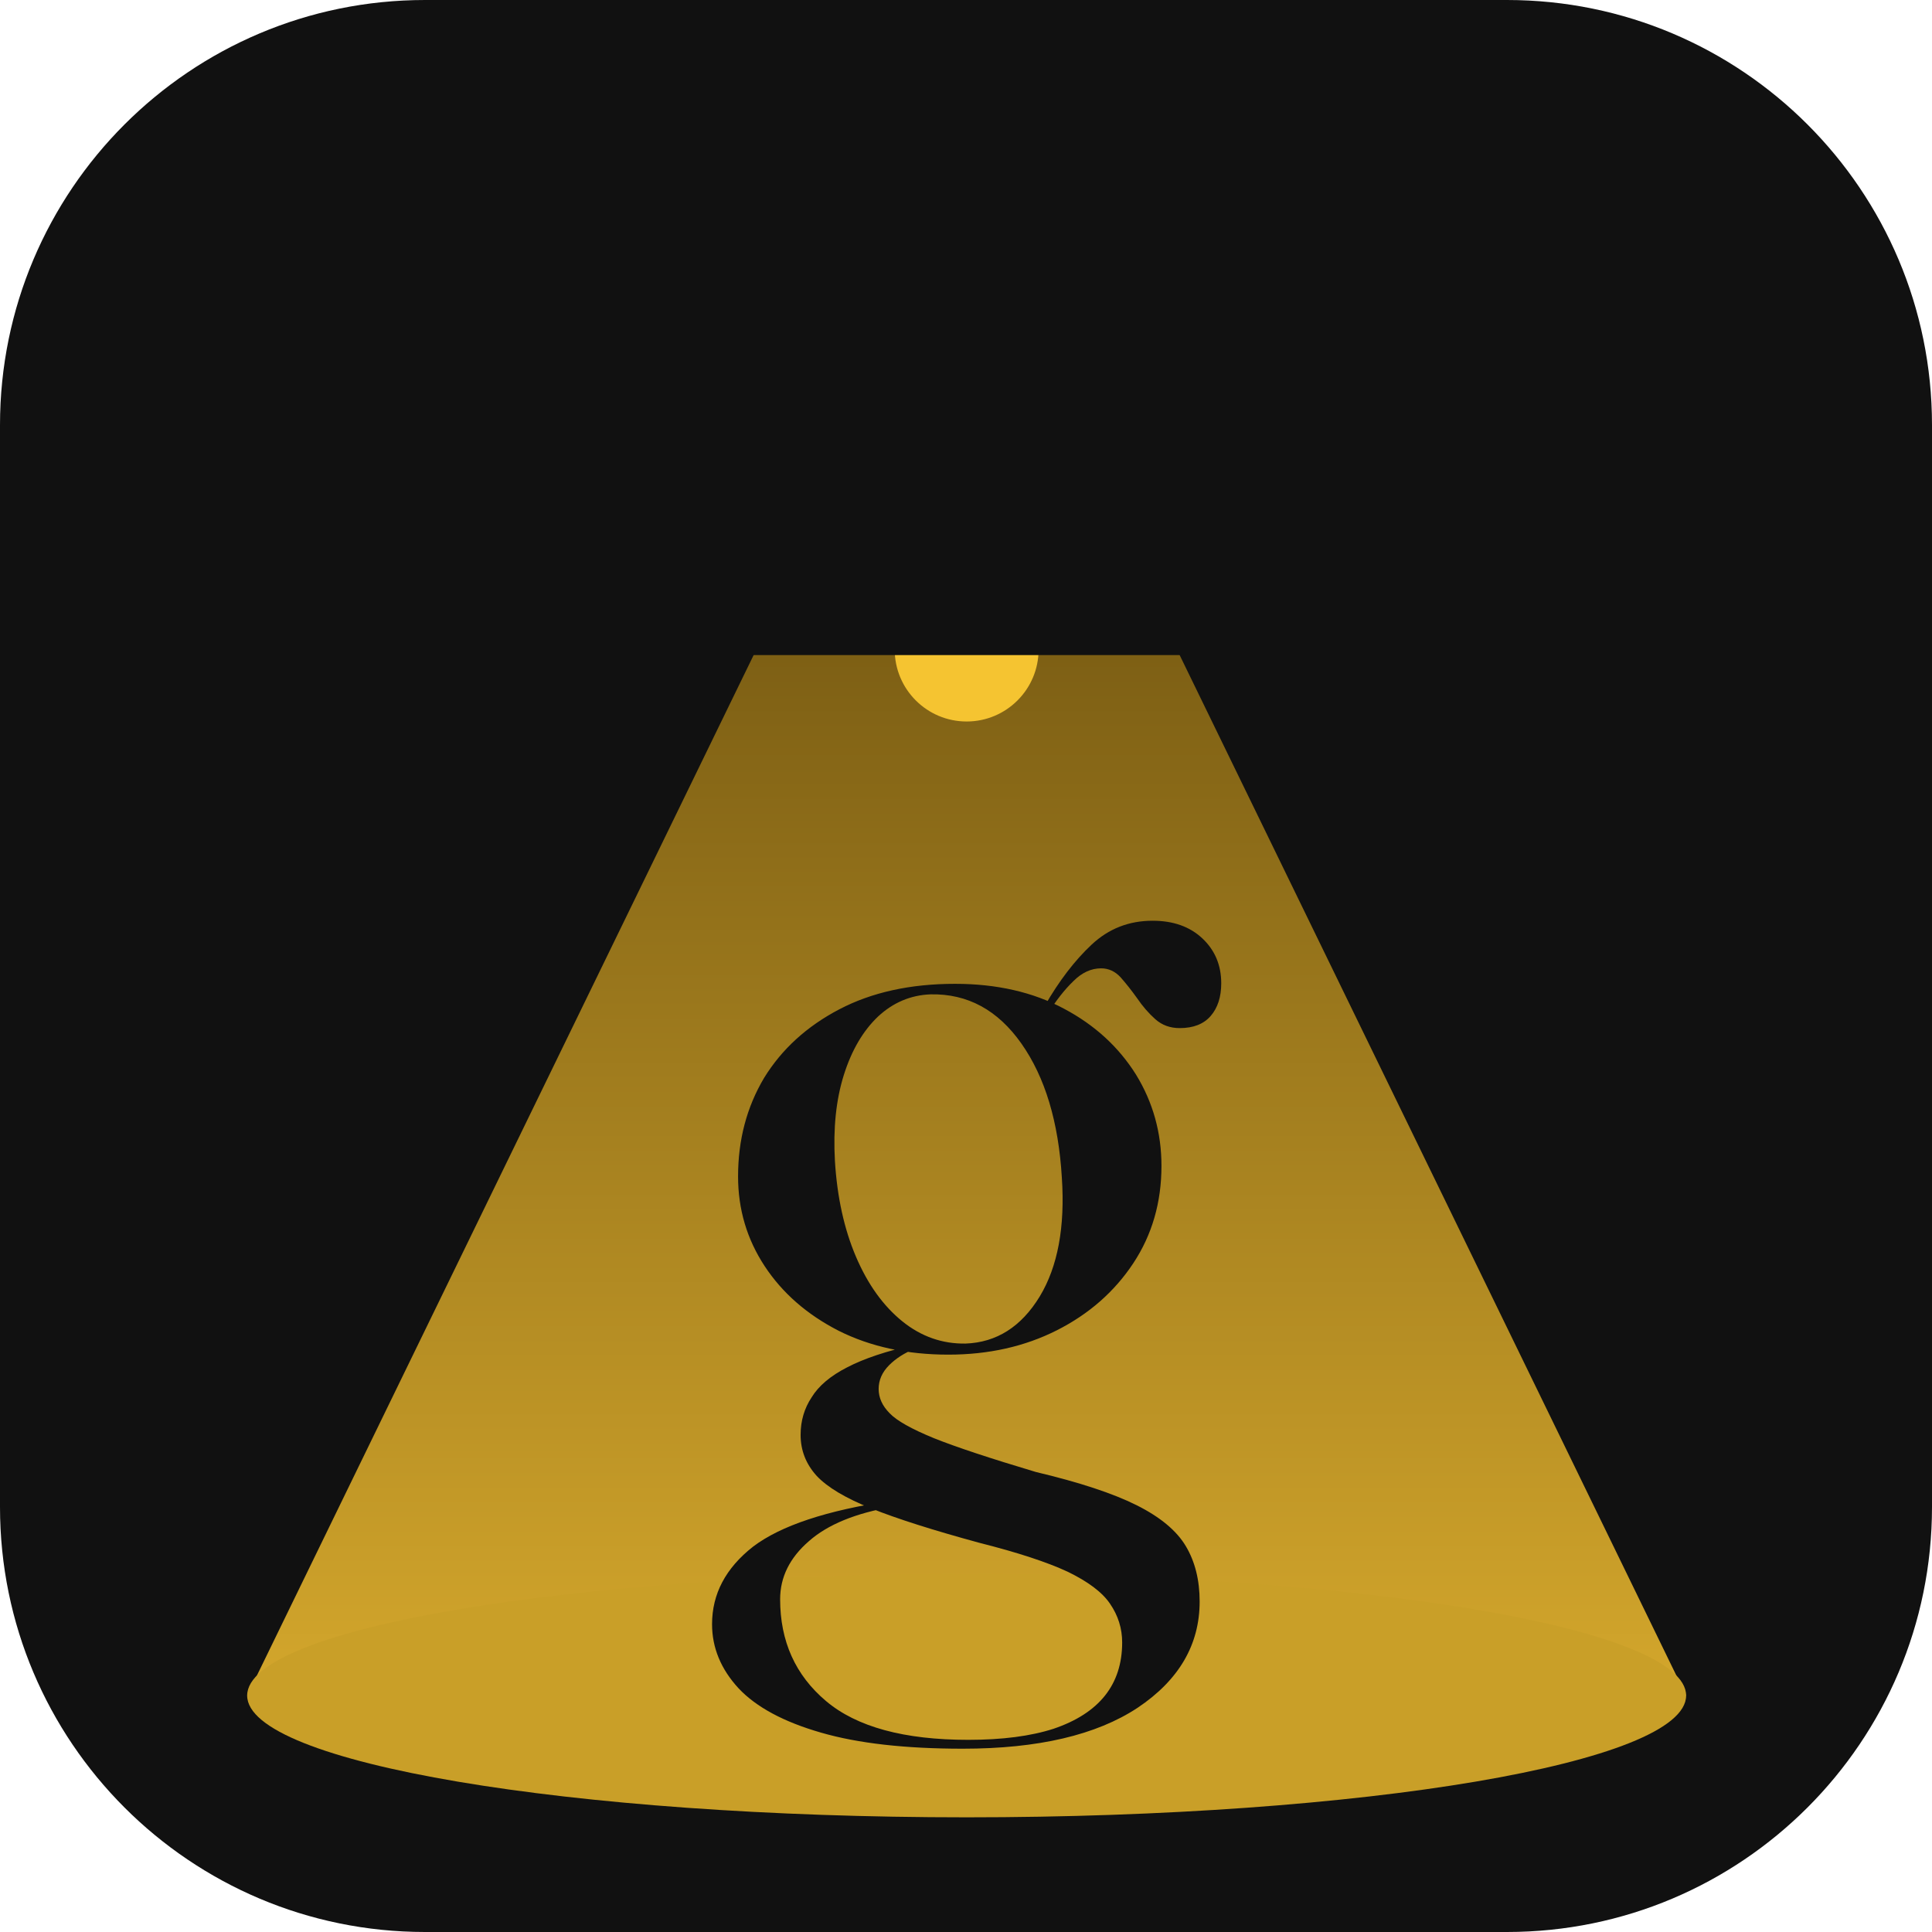
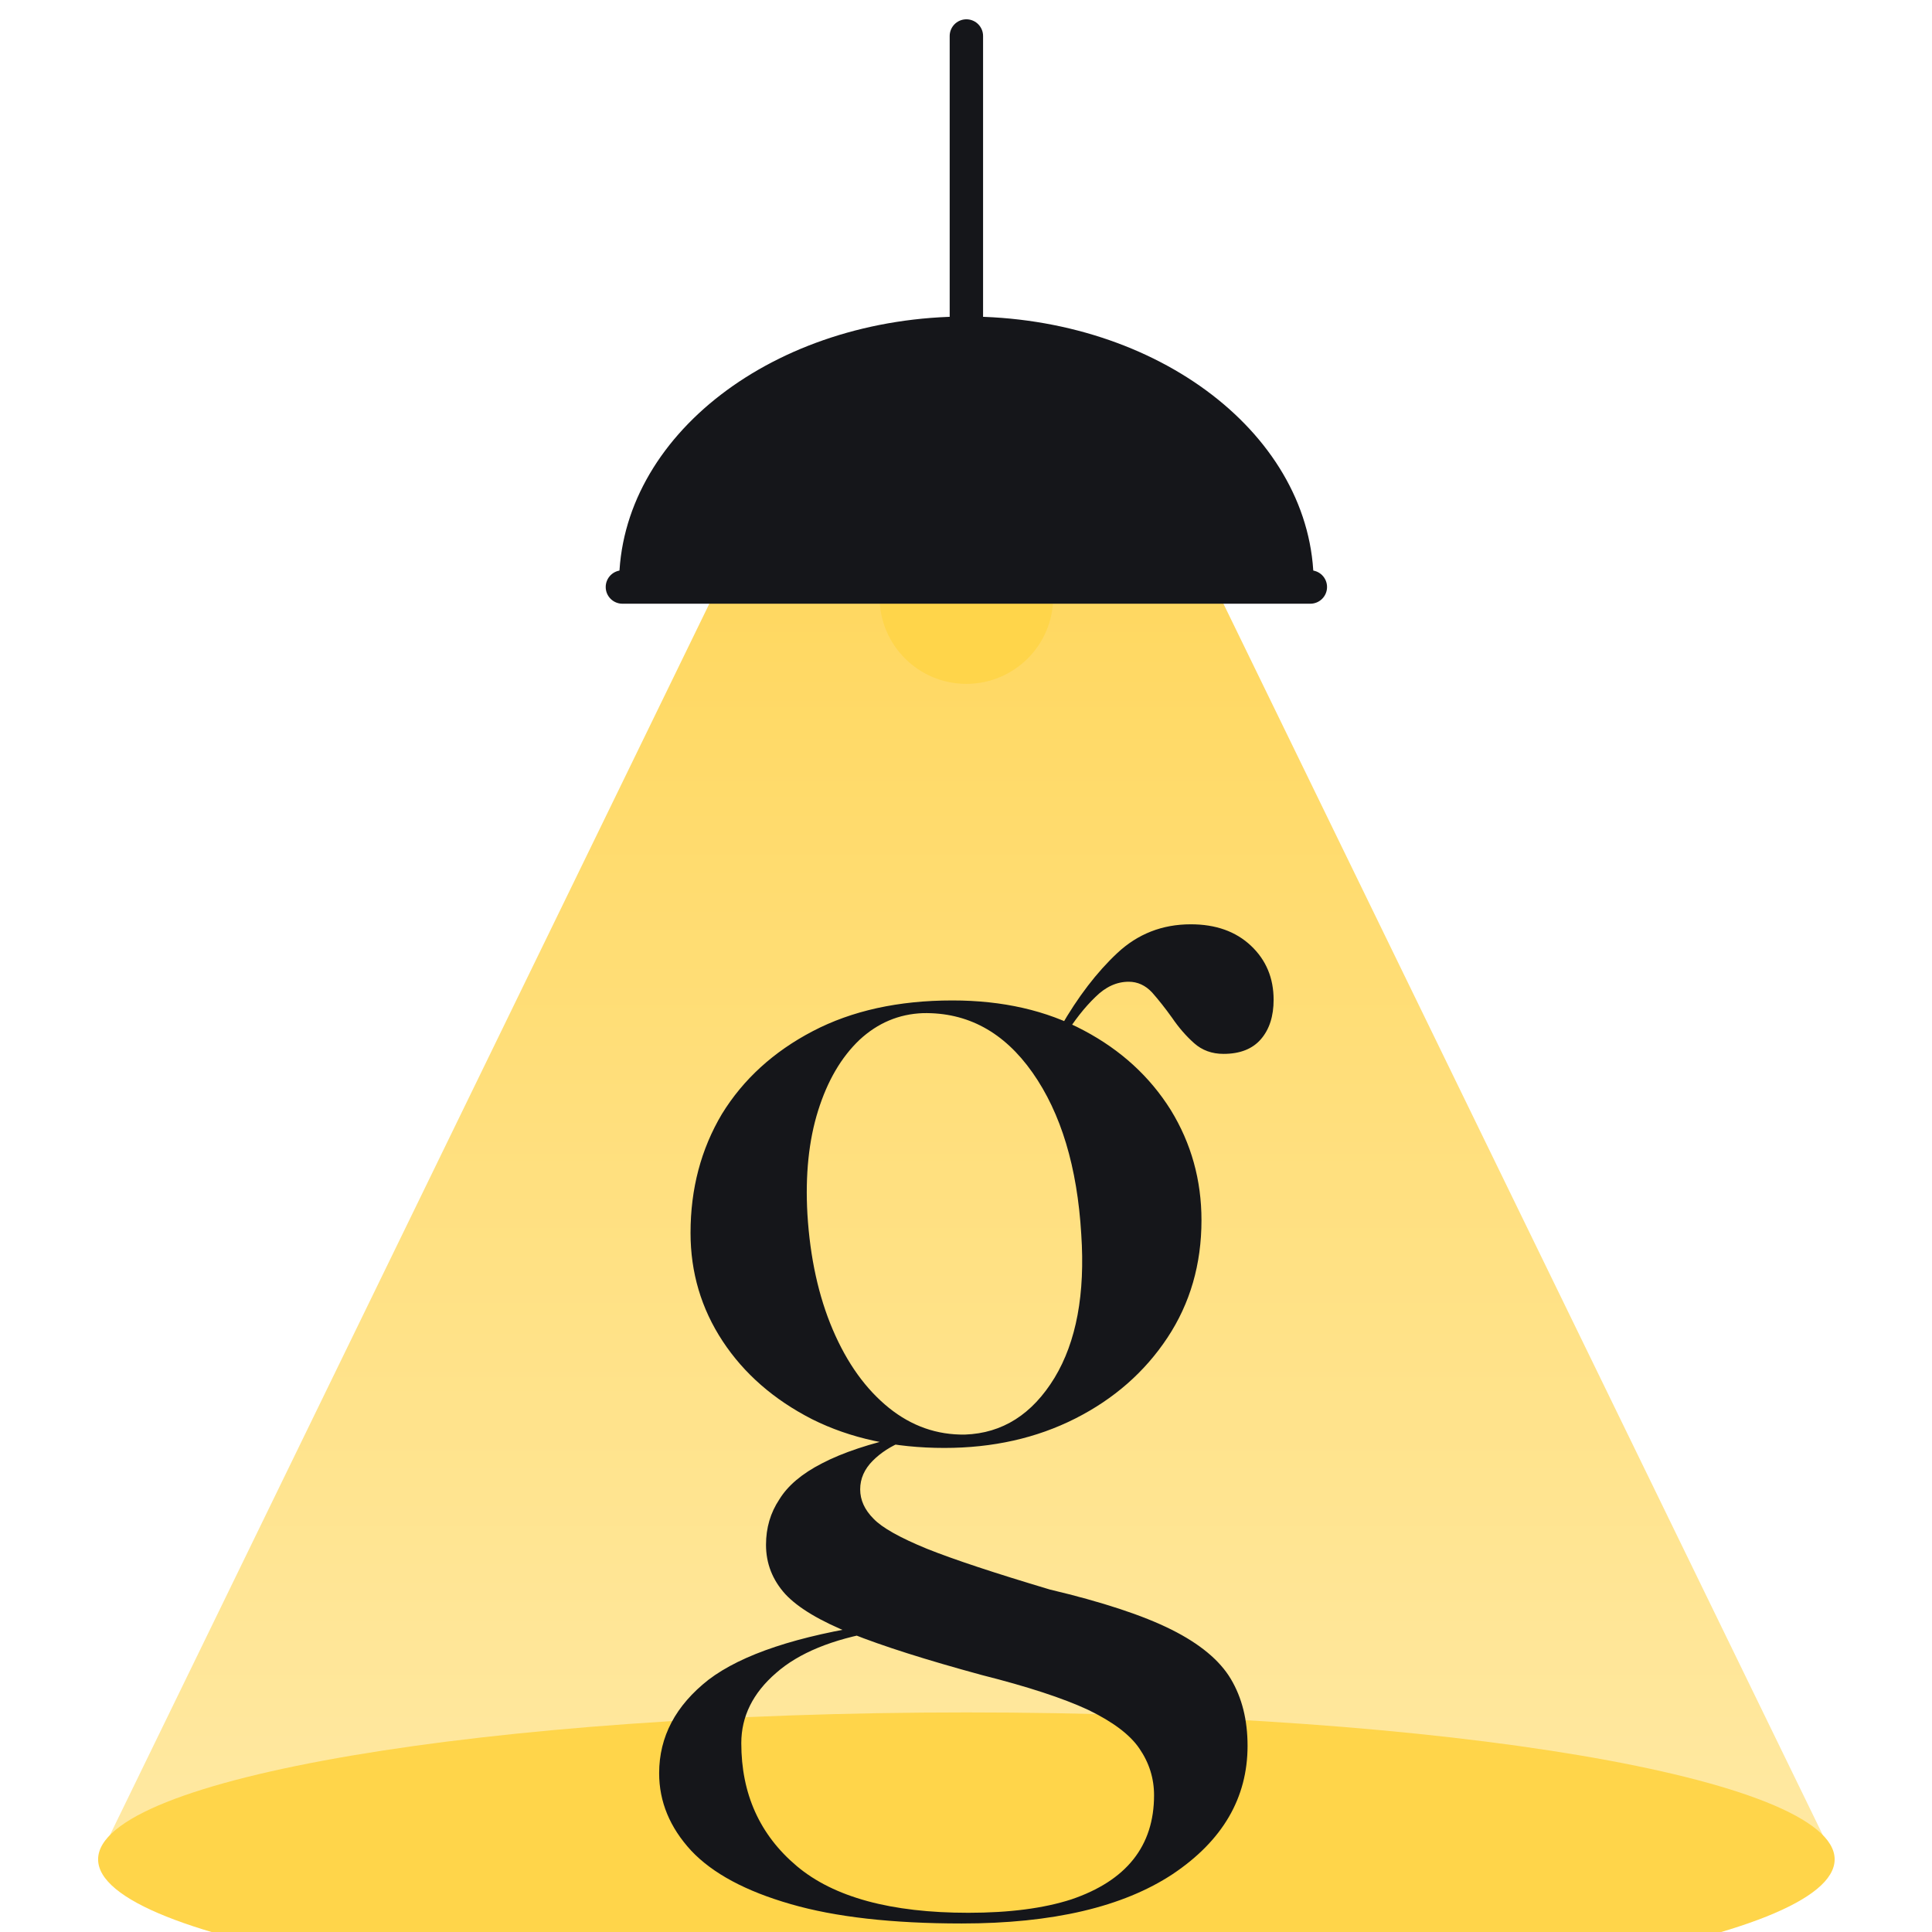
<svg xmlns="http://www.w3.org/2000/svg" viewBox="0 0 512 512" width="512" height="512" role="img" aria-label="Pendant lamp shining on the letter g">
  <defs>
    <linearGradient id="cone" x1="0" y1="0" x2="0" y2="1">
-       <stop offset="0" stop-color="#7d5f14" />
-       <stop offset="1" stop-color="#d4a72c" />
+       <stop offset="0" stop-color="#ffd861" />
+       <stop offset="1" stop-color="#ffe9a3" />
    </linearGradient>
  </defs>
-   <rect width="512" height="512" rx="112.64" fill="#111111" />
-   <g transform="translate(65.5 46) scale(1.4667)">
+   <g transform="translate(26 6) scale(1.77)">
    <polygon points="92,86 168,86 260,275 0,275" fill="url(#cone)" />
-     <ellipse cx="130" cy="275" rx="130" ry="22" fill="#c99f28" />
-     <circle cx="130" cy="86" r="13" fill="#f5c431" />
-     <path d="M78 84A52 40 0 0 1 182 84Z" fill="#111111" />
-     <rect x="76" y="82" width="108" height="5" rx="2.5" fill="#111111" />
-     <path d="M130 2V46" stroke="#111111" stroke-width="4" stroke-linecap="round" />
-     <path d="M 142.5 234.6 Q 130.1 230.9 124.1 228.5 Q 118.0 226.0 116.1 224.0 Q 114.1 222.0 114.1 219.6 Q 114.1 217.2 116.0 215.3 Q 117.8 213.5 120.5 212.4 L 120.7 211.6 Q 113.0 213.3 108.4 215.7 Q 103.9 218.0 102.0 221.1 Q 100.0 224.1 100.0 227.9 Q 100.0 232.1 102.9 235.3 Q 105.8 238.4 112.8 241.2 Q 119.8 244.0 132.3 247.4 Q 142.6 250.0 148.2 252.6 Q 153.8 255.3 155.9 258.4 Q 158.1 261.6 158.1 265.4 Q 158.1 271.1 155.0 275.0 Q 151.9 278.9 145.7 281.0 Q 139.5 283.0 130.3 283.0 Q 112.9 283.0 104.6 276.0 Q 96.3 269.0 96.3 257.6 Q 96.3 251.6 101.5 247.1 Q 106.6 242.6 116.6 240.9 L 116.4 239.8 Q 98.9 242.4 91.4 248.1 Q 84.0 253.9 84.0 262.1 Q 84.0 268.5 88.8 273.7 Q 93.6 278.8 103.7 281.7 Q 113.7 284.6 129.3 284.6 Q 149.7 284.6 160.9 277.2 Q 172.1 269.7 172.1 258.0 Q 172.1 252.2 169.6 248.0 Q 167.1 243.8 160.7 240.6 Q 154.3 237.4 142.5 234.6Z M 143.3 151.9 144.6 151.9 Q 146.9 148.2 149.3 145.9 Q 151.6 143.6 154.3 143.6 Q 156.3 143.6 157.8 145.2 Q 159.3 146.9 160.8 149.0 Q 162.3 151.2 164.1 152.8 Q 165.9 154.4 168.5 154.4 Q 172.2 154.4 174.1 152.2 Q 176.0 150.0 176.0 146.3 Q 176.0 141.4 172.6 138.2 Q 169.2 135.0 163.6 135.0 Q 157.2 135.0 152.6 139.3 Q 148.0 143.6 144.1 150.4Z M 165.2 179.3 Q 165.2 170.3 160.6 162.8 Q 155.9 155.3 147.6 150.9 Q 139.2 146.4 127.9 146.4 Q 115.8 146.4 107.0 151.0 Q 98.2 155.6 93.4 163.4 Q 88.7 171.3 88.7 181.2 Q 88.7 190.1 93.5 197.4 Q 98.3 204.7 106.9 209.1 Q 115.5 213.4 126.7 213.4 Q 137.6 213.4 146.3 209.0 Q 155.0 204.6 160.1 196.9 Q 165.2 189.2 165.2 179.3Z M 123.5 148.3 Q 133.5 148.1 139.9 157.2 Q 146.3 166.3 147.2 181.4 Q 148.1 194.8 143.2 202.9 Q 138.2 211.1 129.8 211.4 Q 123.5 211.5 118.4 207.4 Q 113.2 203.2 110.0 195.7 Q 106.8 188.2 106.2 178.4 Q 105.7 169.6 107.8 162.9 Q 109.9 156.2 114.0 152.3 Q 118.1 148.5 123.5 148.3Z" fill="#111111" />
+     <ellipse cx="130" cy="275" rx="130" ry="22" fill="#ffd54a" />
+     <circle cx="130" cy="86" r="13" fill="#ffd54a" />
+     <path d="M78 84A52 40 0 0 1 182 84Z" fill="#15161a" />
+     <rect x="76" y="82" width="108" height="5" rx="2.5" fill="#15161a" />
+     <path d="M130 2V46" stroke="#15161a" stroke-width="5" stroke-linecap="round" />
+     <path d="M 142.5 234.6 Q 130.1 230.9 124.1 228.5 Q 118.0 226.0 116.1 224.0 Q 114.1 222.0 114.1 219.6 Q 114.1 217.2 116.0 215.3 Q 117.8 213.5 120.5 212.4 L 120.7 211.6 Q 113.0 213.3 108.4 215.7 Q 103.9 218.0 102.0 221.1 Q 100.0 224.1 100.0 227.9 Q 100.0 232.1 102.9 235.3 Q 105.8 238.4 112.8 241.2 Q 119.8 244.0 132.3 247.4 Q 142.6 250.0 148.2 252.6 Q 153.8 255.3 155.9 258.4 Q 158.1 261.6 158.1 265.4 Q 158.1 271.1 155.0 275.0 Q 151.9 278.9 145.7 281.0 Q 139.5 283.0 130.3 283.0 Q 112.9 283.0 104.6 276.0 Q 96.3 269.0 96.3 257.6 Q 96.3 251.6 101.5 247.1 Q 106.6 242.6 116.6 240.9 L 116.4 239.8 Q 98.9 242.4 91.4 248.1 Q 84.0 253.9 84.0 262.1 Q 84.0 268.5 88.8 273.7 Q 93.6 278.8 103.7 281.7 Q 113.7 284.6 129.3 284.6 Q 149.7 284.6 160.9 277.2 Q 172.1 269.7 172.1 258.0 Q 172.1 252.2 169.6 248.0 Q 167.1 243.8 160.7 240.6 Q 154.3 237.4 142.5 234.6Z M 143.3 151.9 144.6 151.9 Q 146.9 148.2 149.3 145.9 Q 151.6 143.6 154.3 143.6 Q 156.3 143.6 157.8 145.2 Q 159.3 146.9 160.8 149.0 Q 162.3 151.2 164.1 152.8 Q 165.9 154.4 168.5 154.4 Q 172.2 154.4 174.1 152.2 Q 176.0 150.0 176.0 146.3 Q 176.0 141.4 172.6 138.2 Q 169.2 135.0 163.6 135.0 Q 157.2 135.0 152.6 139.3 Q 148.0 143.6 144.1 150.4Z M 165.2 179.3 Q 165.2 170.3 160.6 162.8 Q 155.9 155.3 147.6 150.9 Q 139.2 146.4 127.9 146.4 Q 115.8 146.4 107.0 151.0 Q 98.2 155.6 93.4 163.4 Q 88.7 171.3 88.7 181.2 Q 88.7 190.1 93.5 197.4 Q 98.3 204.7 106.9 209.1 Q 115.5 213.4 126.7 213.4 Q 137.6 213.4 146.3 209.0 Q 155.0 204.6 160.1 196.9 Q 165.2 189.2 165.2 179.3Z M 123.5 148.3 Q 133.5 148.1 139.9 157.2 Q 146.3 166.3 147.2 181.4 Q 148.1 194.8 143.2 202.9 Q 138.2 211.1 129.8 211.4 Q 123.5 211.5 118.4 207.4 Q 113.2 203.2 110.0 195.7 Q 106.8 188.2 106.2 178.4 Q 105.7 169.6 107.8 162.9 Q 109.9 156.2 114.0 152.3 Q 118.1 148.5 123.5 148.3Z" fill="#15161a" />
  </g>
</svg>
